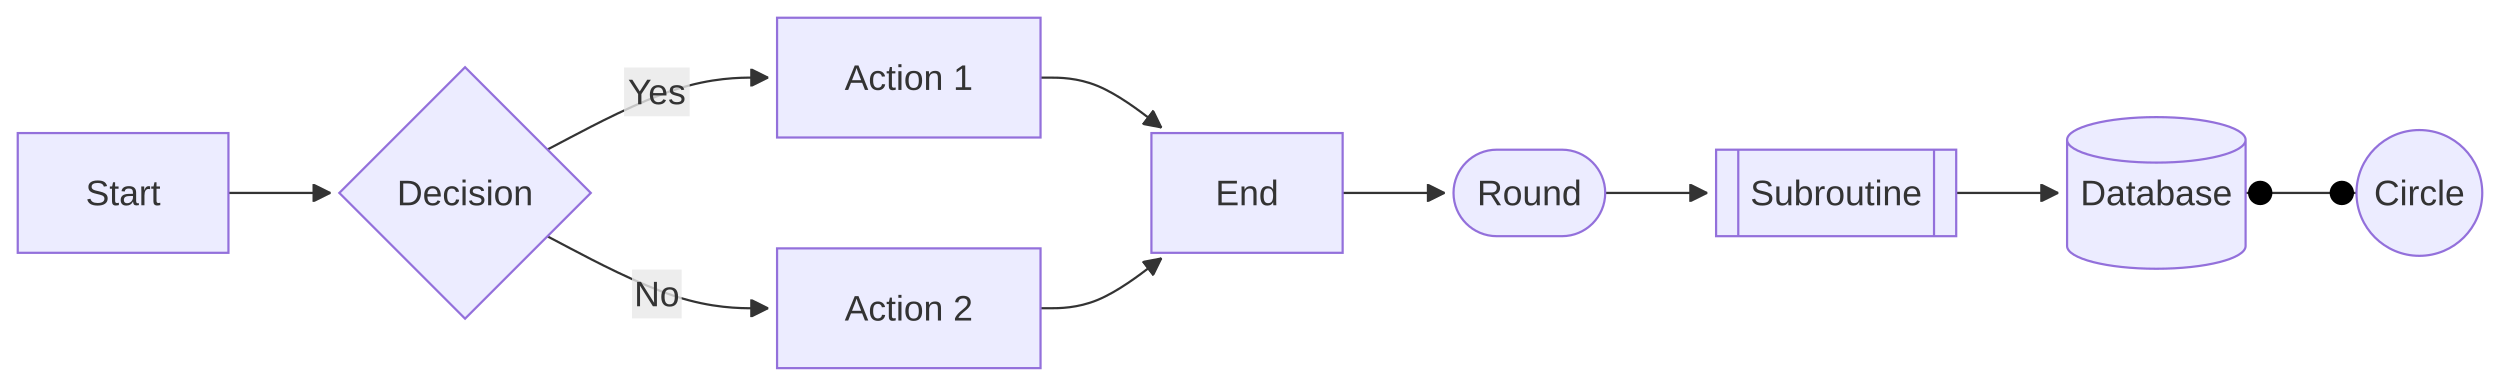
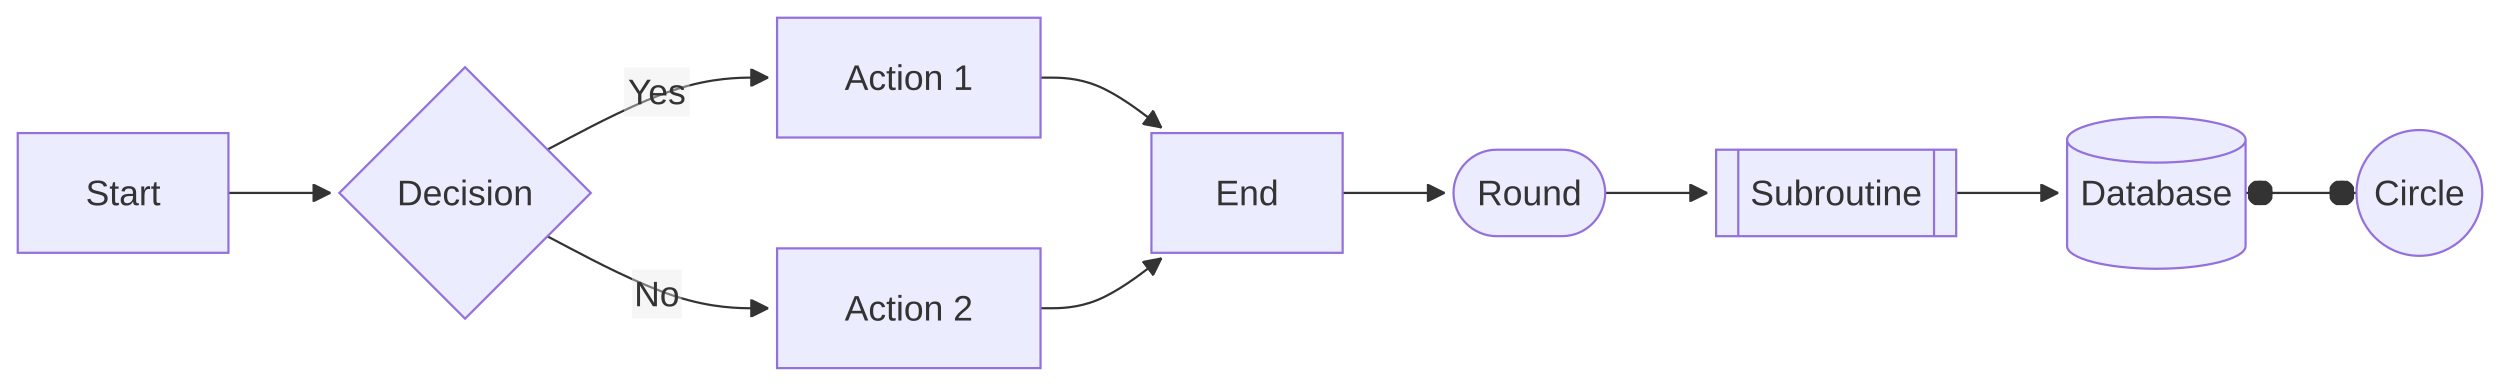
<svg xmlns="http://www.w3.org/2000/svg" width="1127.313" height="174" viewBox="-8 -8 1127.313 174" class="mermaid">
  <style>
- 
- .mermaid {
-   font-family: trebuchet ms, verdana, arial, sans-serif;
-   font-size: 16px;
- }
- 
- .node rect,
- .node polygon,
- .node circle,
- .node ellipse,
- .node path {
-   fill: #ECECFF;
-   stroke: #9370DB;
-   stroke-width: 1px;
- }
- 
- .node line {
-   stroke: #9370DB;
-   stroke-width: 1px;
- }
- 
- .node .label {
-   fill: #333333;
- }
- 
- .node text {
-   fill: #333333;
-   font-family: trebuchet ms, verdana, arial, sans-serif;
-   font-size: 16px;
- }
- 
- .edge-path {
-   fill: none;
-   stroke: #333333;
-   stroke-width: 1px;
- }
- 
- .edge-label {
-   fill: #333333;
-   font-family: trebuchet ms, verdana, arial, sans-serif;
- }
- 
- .edge-label-bg {
-   fill: rgba(232, 232, 232, 0.8);
- }
- 
- .subgraph {
-   fill: #ffffde;
-   stroke: #aaaa33;
-   stroke-width: 1px;
- }
- 
- .subgraph-title {
-   fill: #333333;
-   font-weight: bold;
- }
- 
- .cluster rect {
-   fill: #ffffde;
-   stroke: #aaaa33;
-   stroke-width: 1px;
-   rx: 5px;
-   ry: 5px;
- }
- 
- .cluster-label {
-   fill: #333333;
-   font-family: trebuchet ms, verdana, arial, sans-serif;
-   font-size: 16px;
-   font-weight: bold;
- }
- 
- marker path {
-   fill: #333333;
-   stroke: #333333;
- }
+ .mermaid{font-family:trebuchet ms, verdana, arial, sans-serif;font-size:16px;fill:#333333;}
+ .error-icon{fill:#552222;}
+ .error-text{fill:#552222;stroke:#552222;}
+ .edge-thickness-normal{stroke-width:1px;}
+ .edge-thickness-thick{stroke-width:3.5px;}
+ .edge-pattern-solid{stroke-dasharray:0;}
+ .edge-thickness-invisible{stroke-width:0;fill:none;}
+ .edge-pattern-dashed{stroke-dasharray:3;}
+ .edge-pattern-dotted{stroke-dasharray:2;}
+ .marker{fill:#333333;stroke:#333333;}
+ .marker.cross{stroke:#333333;}
+ svg{font-family:trebuchet ms, verdana, arial, sans-serif;font-size:16px;}
+ p{margin:0;}
+ .label{font-family:trebuchet ms, verdana, arial, sans-serif;color:#333333;}
+ .cluster-label text{fill:#333333;}
+ .cluster-label span{color:#333333;}
+ .cluster-label span p{background-color:transparent;}
+ .label text,span{fill:#333333;color:#333333;}
+ .node rect,.node circle,.node ellipse,.node polygon,.node path{fill:#ECECFF;stroke:#9370DB;stroke-width:1px;}
+ .rough-node .label text,.node .label text,.image-shape .label,.icon-shape .label{text-anchor:middle;}
+ .node .katex path{fill:#000;stroke:#000;stroke-width:1px;}
+ .rough-node .label,.node .label,.image-shape .label,.icon-shape .label{text-align:center;}
+ .node.clickable{cursor:pointer;}
+ .root .anchor path{fill:#333333!important;stroke-width:0;stroke:#333333;}
+ .arrowheadPath{fill:#333333;}
+ .edgePath .path{stroke:#333333;stroke-width:2.0px;}
+ .flowchart-link{stroke:#333333;fill:none;}
+ .edgeLabel{background-color:rgba(232, 232, 232, 0.8);text-align:center;}
+ .edgeLabel p{background-color:rgba(232, 232, 232, 0.8);}
+ .edgeLabel rect{opacity:0.5;background-color:rgba(232, 232, 232, 0.8);fill:rgba(232, 232, 232, 0.8);}
+ .labelBkg{background-color:rgba(232, 232, 232, 0.5);}
+ .cluster rect{fill:#ffffde;stroke:#aaaa33;stroke-width:1px;}
+ .cluster text{fill:#333333;}
+ .cluster span{color:#333333;}
+ .flowchartTitleText{text-anchor:middle;font-size:18px;fill:#333333;}
+ rect.text{fill:none;stroke-width:0;}

  </style>
  <defs>
    <marker id="arrow_point" viewBox="0 0 10 10" refX="10" refY="5" markerWidth="8" markerHeight="8" orient="auto" markerUnits="userSpaceOnUse">
-       <path d="M 0 0 L 10 5 L 0 10 z" />
+       <path d="M 0 0 L 10 5 L 0 10 z" class="marker" />
    </marker>
    <marker id="arrow_point_start" viewBox="0 0 10 10" refX="4.5" refY="5" markerWidth="8" markerHeight="8" orient="auto" markerUnits="userSpaceOnUse">
-       <path d="M 0 5 L 10 10 L 10 0 z" />
+       <path d="M 0 5 L 10 10 L 10 0 z" class="marker" />
    </marker>
    <marker id="arrow_cross" viewBox="0 0 11 11" refX="12" refY="5.2" markerWidth="11" markerHeight="11" orient="auto" markerUnits="userSpaceOnUse">
-       <path d="M 1 1 L 10 10 M 10 1 L 1 10" fill="none" stroke-width="2" />
+       <path d="M 1 1 L 10 10 M 10 1 L 1 10" class="marker cross" stroke-width="2" fill="none" />
    </marker>
    <marker id="arrow_cross_start" viewBox="0 0 11 11" refX="-1" refY="5.2" markerWidth="11" markerHeight="11" orient="auto" markerUnits="userSpaceOnUse">
-       <path d="M 1 1 L 10 10 M 10 1 L 1 10" fill="none" stroke-width="2" />
+       <path d="M 1 1 L 10 10 M 10 1 L 1 10" class="marker cross" stroke-width="2" fill="none" />
    </marker>
    <marker id="arrow_circle" viewBox="0 0 10 10" refX="11" refY="5" markerWidth="11" markerHeight="11" orient="auto" markerUnits="userSpaceOnUse">
-       <circle cx="5" cy="5" r="5" />
+       <circle cx="5" cy="5" r="5" class="marker" />
    </marker>
    <marker id="arrow_circle_start" viewBox="0 0 10 10" refX="-1" refY="5" markerWidth="11" markerHeight="11" orient="auto" markerUnits="userSpaceOnUse">
-       <circle cx="5" cy="5" r="5" />
+       <circle cx="5" cy="5" r="5" class="marker" />
    </marker>
  </defs>
  <g class="root">
    <g class="clusters">

    </g>
    <g class="edgePaths">
      <g class="edge" id="edge-L-A-B-0">
-         <path d="M95.008,79L99.174,79C103.341,79,111.674,79,119.341,79C127.008,79,134.008,79,137.508,79L141.008,79" class="edge-path" marker-end="url(#arrow_point)" fill="none" stroke-width="1" />
+         <path d="M95.008,79L99.174,79C103.341,79,111.674,79,119.341,79C127.008,79,134.008,79,137.508,79L141.008,79" class="edge-thickness-normal edge-pattern-solid edge-thickness-normal edge-pattern-solid flowchart-link" marker-end="url(#arrow_point)" />
      </g>
      <g class="edge" id="edge-L-B-C-0">
-         <path d="M238.835,59.436L249.095,54.03C259.356,48.624,279.877,37.812,296.471,32.406C313.065,27,325.732,27,332.065,27L338.398,27" class="edge-path" marker-end="url(#arrow_point)" fill="none" stroke-width="1" />
+         <path d="M238.835,59.436L249.095,54.03C259.356,48.624,279.877,37.812,296.471,32.406C313.065,27,325.732,27,332.065,27L338.398,27" class="edge-thickness-normal edge-pattern-solid edge-thickness-normal edge-pattern-solid flowchart-link" marker-end="url(#arrow_point)" />
      </g>
      <g class="edge" id="edge-L-B-D-0">
-         <path d="M238.835,98.564L249.095,103.97C259.356,109.376,279.877,120.188,296.471,125.594C313.065,131,325.732,131,332.065,131L338.398,131" class="edge-path" fill="none" marker-end="url(#arrow_point)" stroke-width="1" />
+         <path d="M238.835,98.564L249.095,103.97C259.356,109.376,279.877,120.188,296.471,125.594C313.065,131,325.732,131,332.065,131L338.398,131" class="edge-thickness-normal edge-pattern-solid edge-thickness-normal edge-pattern-solid flowchart-link" marker-end="url(#arrow_point)" />
      </g>
      <g class="edge" id="edge-L-C-E-0">
-         <path d="M461.203,27L465.37,27C469.536,27,477.87,27,486.964,30.762C496.059,34.524,505.915,42.049,510.843,45.811L515.77,49.573" class="edge-path" stroke-width="1" fill="none" marker-end="url(#arrow_point)" />
+         <path d="M461.203,27L465.37,27C469.536,27,477.87,27,486.964,30.762C496.059,34.524,505.915,42.049,510.843,45.811L515.77,49.573" class="edge-thickness-normal edge-pattern-solid edge-thickness-normal edge-pattern-solid flowchart-link" marker-end="url(#arrow_point)" />
      </g>
      <g class="edge" id="edge-L-D-E-0">
-         <path d="M461.203,131L465.37,131C469.536,131,477.87,131,486.964,127.238C496.059,123.476,505.915,115.951,510.843,112.189L515.77,108.427" class="edge-path" fill="none" stroke-width="1" marker-end="url(#arrow_point)" />
+         <path d="M461.203,131L465.37,131C469.536,131,477.87,131,486.964,127.238C496.059,123.476,505.915,115.951,510.843,112.189L515.77,108.427" class="edge-thickness-normal edge-pattern-solid edge-thickness-normal edge-pattern-solid flowchart-link" marker-end="url(#arrow_point)" />
      </g>
      <g class="edge" id="edge-L-E-F-0">
-         <path d="M597.43,79L601.596,79C605.763,79,614.096,79,621.763,79C629.43,79,636.43,79,639.93,79L643.43,79" class="edge-path" fill="none" marker-end="url(#arrow_point)" stroke-width="1" />
+         <path d="M597.43,79L601.596,79C605.763,79,614.096,79,621.763,79C629.43,79,636.43,79,639.93,79L643.43,79" class="edge-thickness-normal edge-pattern-solid edge-thickness-normal edge-pattern-solid flowchart-link" marker-end="url(#arrow_point)" />
      </g>
      <g class="edge" id="edge-L-F-G-0">
-         <path d="M715.828,79L719.995,79C724.161,79,732.495,79,740.161,79C747.828,79,754.828,79,758.328,79L761.828,79" class="edge-path" stroke-width="1" marker-end="url(#arrow_point)" fill="none" />
+         <path d="M715.828,79L719.995,79C724.161,79,732.495,79,740.161,79C747.828,79,754.828,79,758.328,79L761.828,79" class="edge-thickness-normal edge-pattern-solid edge-thickness-normal edge-pattern-solid flowchart-link" marker-end="url(#arrow_point)" />
      </g>
      <g class="edge" id="edge-L-G-H-0">
-         <path d="M874.102,79L878.268,79C882.435,79,890.768,79,898.435,79C906.102,79,913.102,79,916.602,79L920.102,79" class="edge-path" stroke-width="1" fill="none" marker-end="url(#arrow_point)" />
+         <path d="M874.102,79L878.268,79C882.435,79,890.768,79,898.435,79C906.102,79,913.102,79,916.602,79L920.102,79" class="edge-thickness-normal edge-pattern-solid edge-thickness-normal edge-pattern-solid flowchart-link" marker-end="url(#arrow_point)" />
      </g>
      <g class="edge" id="edge-L-H-I-0">
-         <path d="M1004.594,79L1008.76,79C1012.927,79,1021.26,79,1029.594,79C1037.927,79,1046.26,79,1050.427,79L1054.594,79" class="edge-path" stroke-width="1" fill="none" marker-end="url(#arrow_circle)" marker-start="url(#arrow_circle_start)" />
+         <path d="M1004.594,79L1008.76,79C1012.927,79,1021.26,79,1029.594,79C1037.927,79,1046.26,79,1050.427,79L1054.594,79" class="edge-thickness-normal edge-pattern-solid edge-thickness-normal edge-pattern-solid flowchart-link" marker-end="url(#arrow_circle)" marker-start="url(#arrow_circle_start)" />
      </g>
    </g>
    <g class="edgeLabels">
      <g class="edgeLabel" id="edge-label-L-B-C-0">
        <rect x="273.396" y="22.429" width="29.6" height="22" class="edge-label-bg" />
        <text x="288.196" y="33.429" class="edge-label" text-anchor="middle" dominant-baseline="central">Yes</text>
      </g>
      <g class="edgeLabel" id="edge-label-L-B-D-0">
        <rect x="276.996" y="113.571" width="22.4" height="22" class="edge-label-bg" />
-         <text x="288.196" y="124.571" class="edge-label" dominant-baseline="central" text-anchor="middle">No</text>
+         <text x="288.196" y="124.571" class="edge-label" text-anchor="middle" dominant-baseline="central">No</text>
      </g>
    </g>
    <g class="nodes">
-       <g class="node" id="node-A">
+       <g class="node default" id="node-A">
        <rect x="0" y="52" width="95.008" height="54" />
        <text x="47.504" y="79" class="label" text-anchor="middle" dominant-baseline="central">Start</text>
      </g>
-       <g class="node" id="node-B">
+       <g class="node default" id="node-B">
        <polygon points="201.703,22.305 258.398,79 201.703,135.695 145.008,79" />
-         <text x="201.703" y="79" class="label" dominant-baseline="central" text-anchor="middle">Decision</text>
+         <text x="201.703" y="79" class="label" text-anchor="middle" dominant-baseline="central">Decision</text>
      </g>
-       <g class="node" id="node-C">
+       <g class="node default" id="node-C">
        <rect x="342.398" y="0" width="118.805" height="54" />
-         <text x="401.801" y="27" class="label" dominant-baseline="central" text-anchor="middle">Action 1</text>
+         <text x="401.801" y="27" class="label" text-anchor="middle" dominant-baseline="central">Action 1</text>
      </g>
-       <g class="node" id="node-D">
+       <g class="node default" id="node-D">
        <rect x="342.398" y="104" width="118.805" height="54" />
        <text x="401.801" y="131" class="label" dominant-baseline="central" text-anchor="middle">Action 2</text>
      </g>
-       <g class="node" id="node-E">
+       <g class="node default" id="node-E">
        <rect x="511.203" y="52" width="86.227" height="54" />
-         <text x="554.316" y="79" class="label" dominant-baseline="central" text-anchor="middle">End</text>
+         <text x="554.316" y="79" class="label" text-anchor="middle" dominant-baseline="central">End</text>
      </g>
-       <g class="node" id="node-F">
+       <g class="node default" id="node-F">
        <path d="M 666.93 59.5 H 696.328 A 19.5 19.5 0 0 1 696.328 98.5 H 666.93 A 19.5 19.5 0 0 1 666.93 59.5 Z" />
        <text x="681.629" y="79" class="label" text-anchor="middle" dominant-baseline="central">Round</text>
      </g>
-       <g class="node" id="node-G">
+       <g class="node default" id="node-G">
        <polygon points="775.828,59.5 864.102,59.5 864.102,98.5 775.828,98.5 775.828,59.5 765.828,59.5 874.102,59.5 874.102,98.5 765.828,98.5 765.828,59.5" />
        <text x="819.965" y="79" class="label" text-anchor="middle" dominant-baseline="central">Subroutine</text>
      </g>
-       <g class="node" id="node-H">
+       <g class="node default" id="node-H">
        <path d="M 924.102 55.068 a 40.246 10.257 0 0 0 80.492 0 a 40.246 10.257 0 0 0 -80.492 0 l 0 47.864 a 40.246 10.257 0 0 0 80.492 0 l 0 -47.864" />
        <text x="964.348" y="79" class="label" text-anchor="middle" dominant-baseline="central">Database</text>
      </g>
-       <g class="node" id="node-I">
+       <g class="node default" id="node-I">
        <circle cx="1082.953" cy="79" r="28.359" />
-         <text x="1082.953" y="79" class="label" text-anchor="middle" dominant-baseline="central">Circle</text>
+         <text x="1082.953" y="79" class="label" dominant-baseline="central" text-anchor="middle">Circle</text>
      </g>
    </g>
  </g>
</svg>
